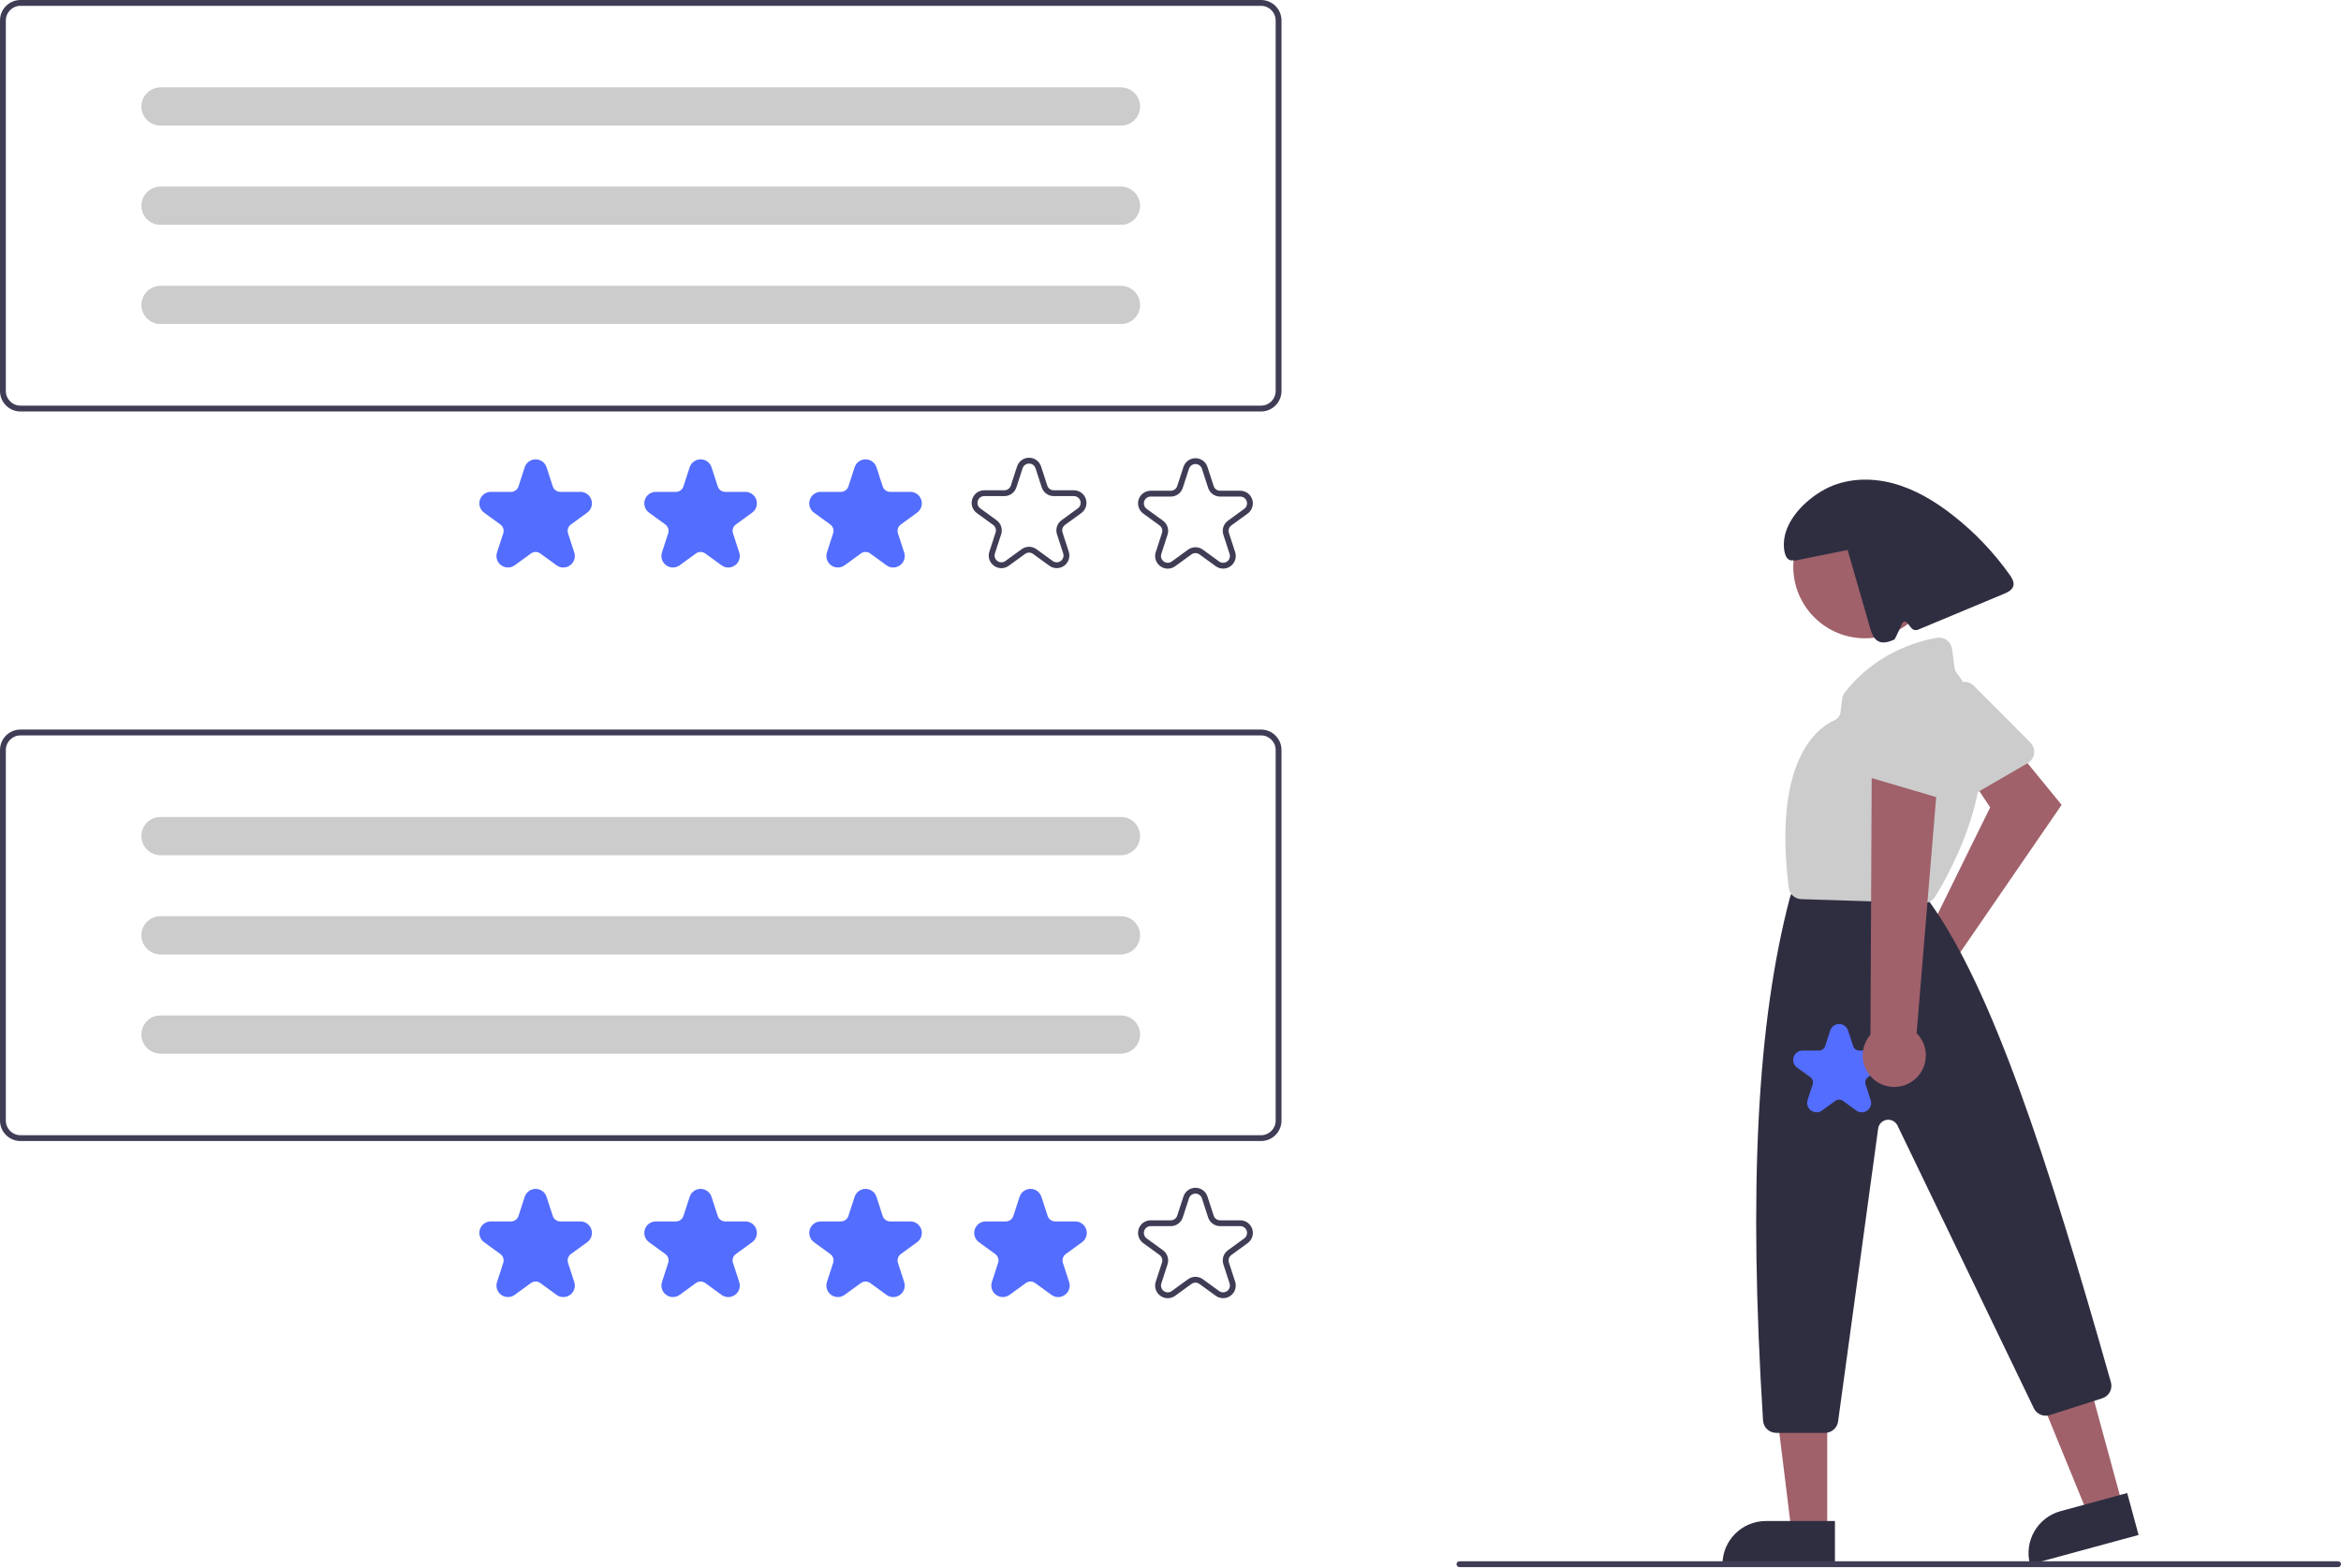
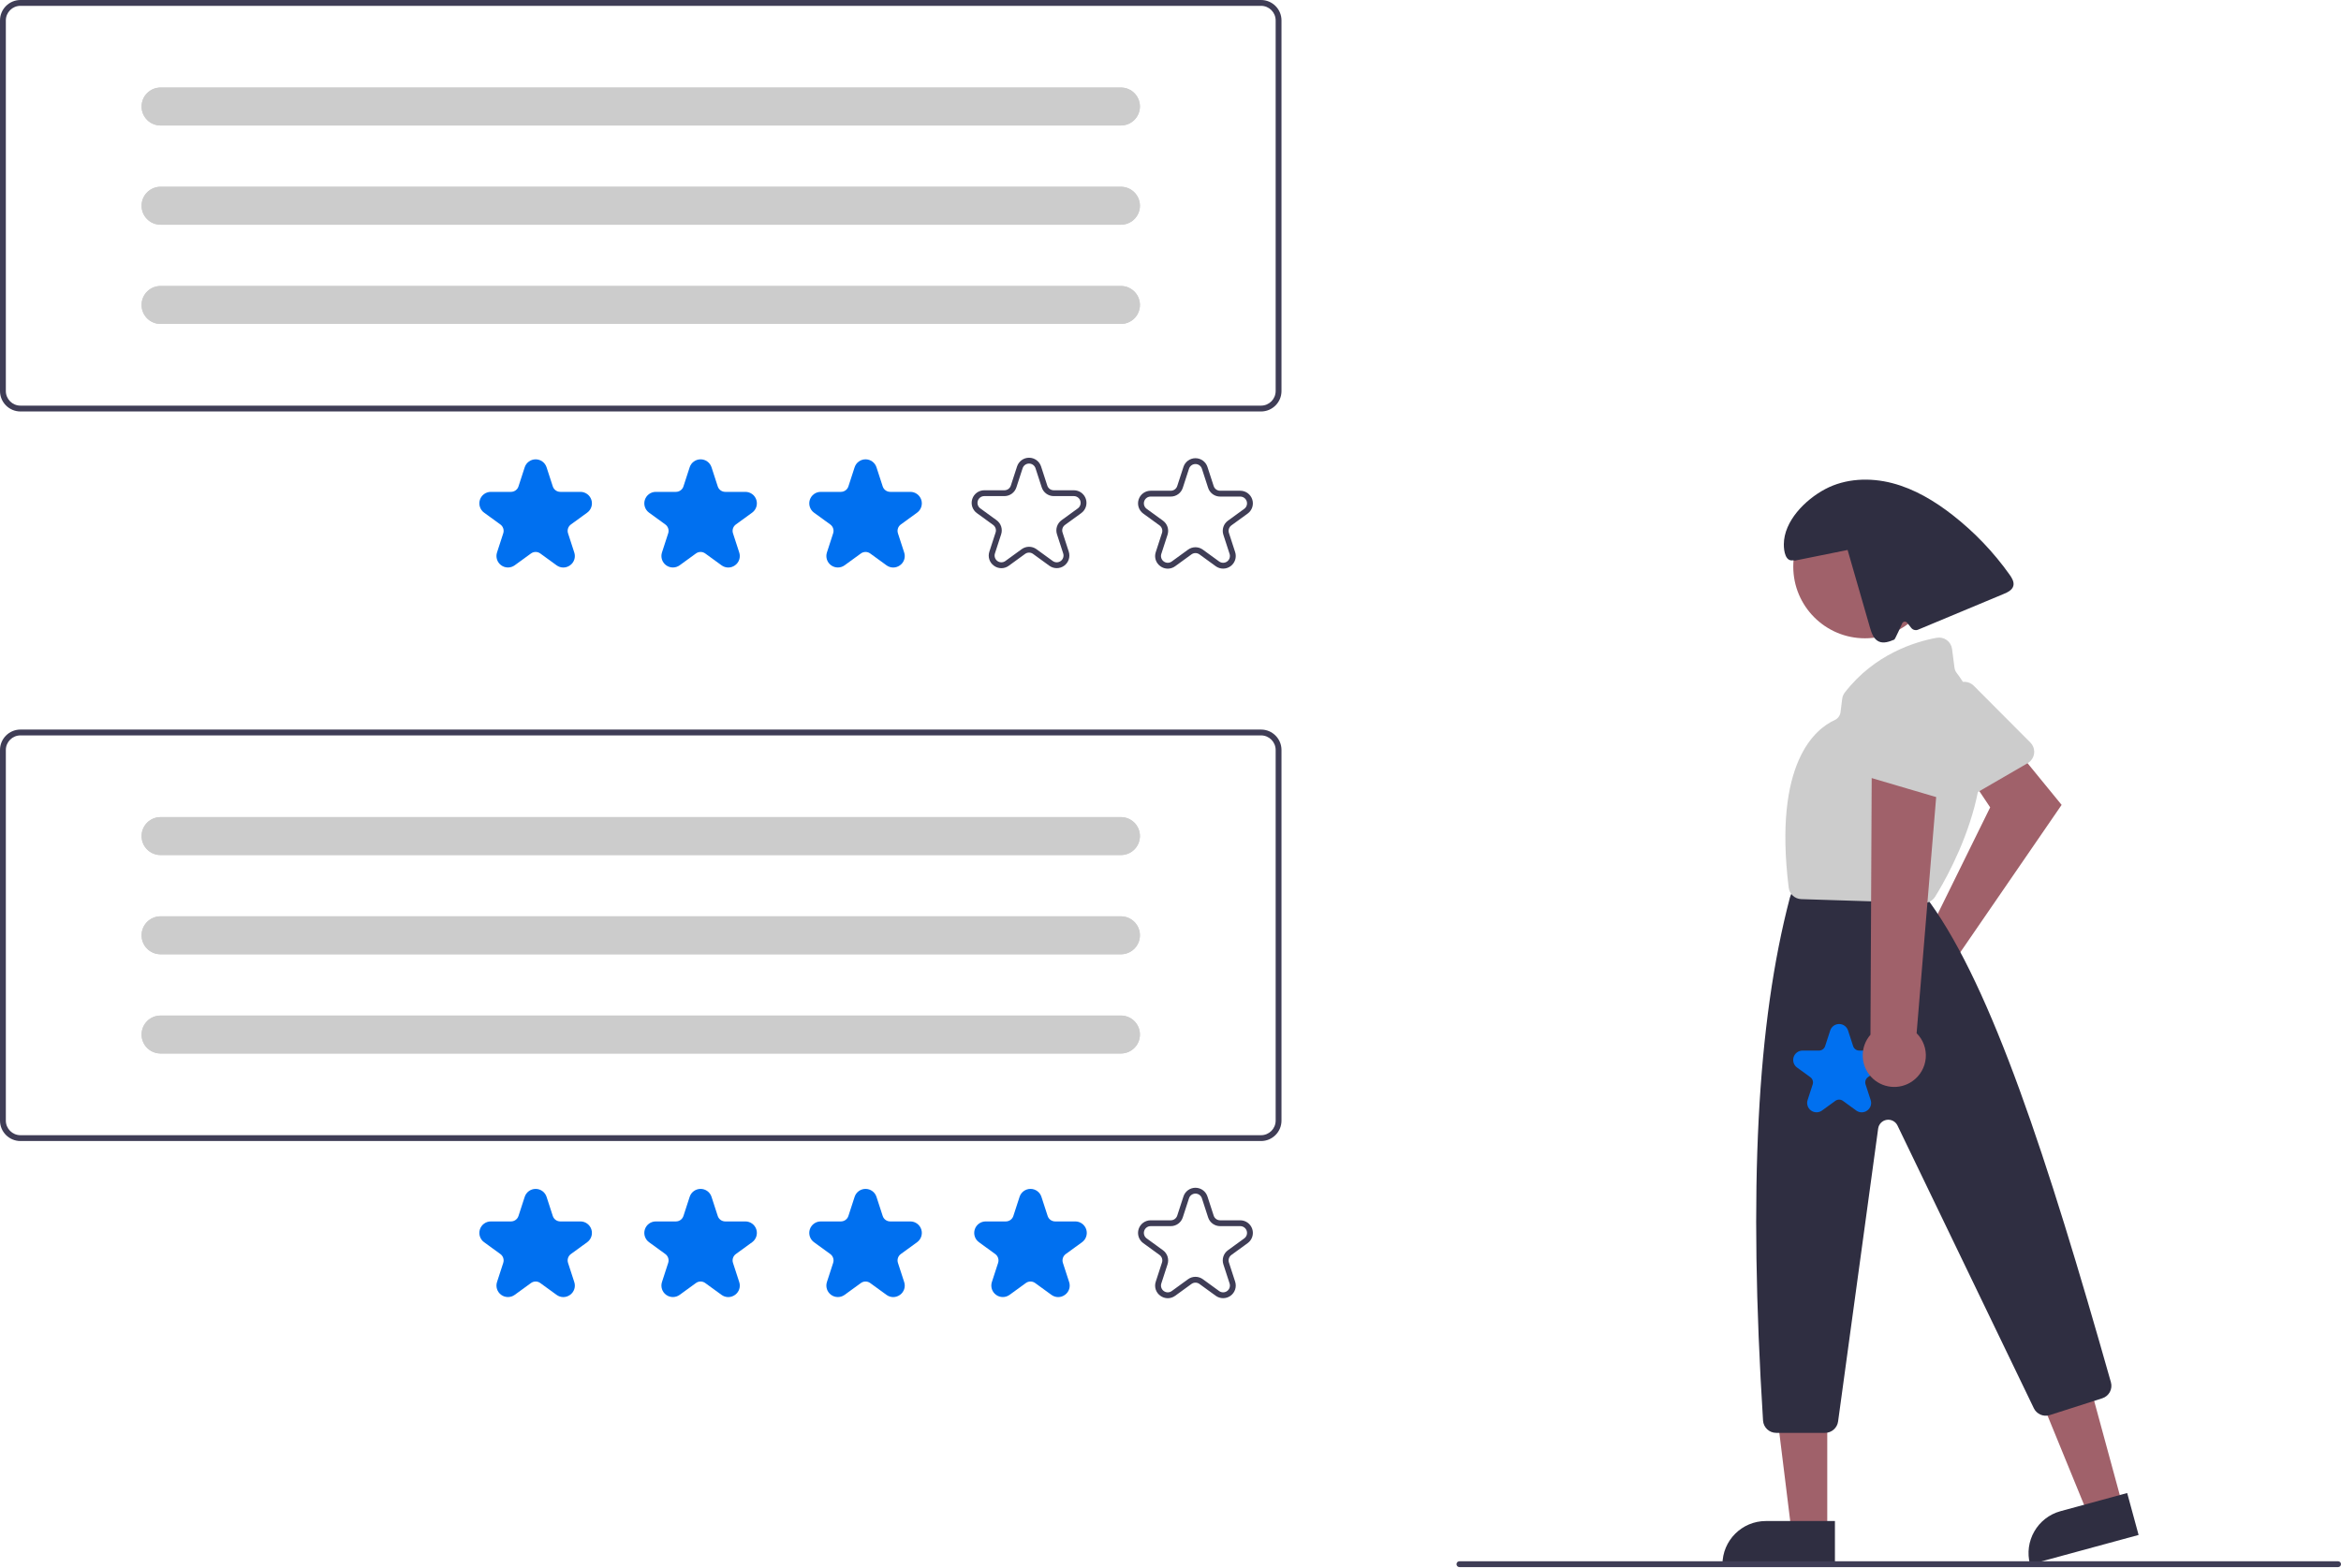
<svg xmlns="http://www.w3.org/2000/svg" data-name="Layer 1" width="801.953" height="537" viewBox="0 0 801.953 537">
  <path d="M857.273,503.003a10.527,10.527,0,0,1,1.621-.347l21.899-44.496-6.686-10.023,13.807-12.067,17.357,21.24-35.351,51.448a10.496,10.496,0,1,1-12.648-5.755Z" transform="translate(-199.0236 -181.5)" fill="#a0616a" />
  <path d="M894.656,442.218a4.514,4.514,0,0,1-1.016.801l-22.406,12.989a4.499,4.499,0,0,1-6.324-1.968l-10.897-23.023a4.476,4.476,0,0,1,1.537-5.645l13.889-9.448a4.502,4.502,0,0,1,5.718.544L894.57,435.949a4.504,4.504,0,0,1,.086,6.269Z" transform="translate(-199.0236 -181.5)" fill="#ccc" />
  <polygon points="727.092 515.689 715.262 518.908 697.217 474.811 714.677 470.06 727.092 515.689" fill="#a0616a" />
  <path d="M906.717,697.917h23.644a0,0,0,0,1,0,0v14.887a0,0,0,0,1,0,0H891.83a0,0,0,0,1,0,0v0A14.887,14.887,0,0,1,906.717,697.917Z" transform="translate(-352.2474 82.43915) rotate(-15.22067)" fill="#2f2e41" />
  <polygon points="625.961 524.716 613.702 524.715 607.869 477.427 625.963 477.428 625.961 524.716" fill="#a0616a" />
  <path d="M604.944,521.212h23.644a0,0,0,0,1,0,0v14.887a0,0,0,0,1,0,0H590.057a0,0,0,0,1,0,0v0A14.887,14.887,0,0,1,604.944,521.212Z" fill="#2f2e41" />
  <circle cx="638.878" cy="194.165" r="24.561" fill="#a0616a" />
  <path d="M824.234,672.5H807.481a4.513,4.513,0,0,1-4.496-4.223c-4.992-79.361-2.072-136.289,9.19-179.153a4.678,4.678,0,0,1,.182-.552l.897-2.243a4.479,4.479,0,0,1,4.178-2.829h34.452a4.493,4.493,0,0,1,3.417,1.571l4.679,5.46c.091.106.177.215.259.329,21.101,29.426,40.011,86.954,61.912,164.278a4.485,4.485,0,0,1-2.958,5.517L901.189,666.417a4.524,4.524,0,0,1-5.425-2.332l-46.723-96.907a3.5,3.5,0,0,0-6.62,1.046l-13.728,100.386A4.517,4.517,0,0,1,824.234,672.5Z" transform="translate(-199.0236 -181.5)" fill="#2f2e41" />
  <path d="M858.092,490.931c-.047,0-.094-.001-.141-.002l-41.848-1.321a4.485,4.485,0,0,1-4.329-3.954c-5.305-42.941,9.244-54.445,15.746-57.397a3.46,3.46,0,0,0,2.012-2.743l.562-4.501a4.484,4.484,0,0,1,.889-2.186c10.194-13.205,24.113-17.434,31.503-18.778a4.493,4.493,0,0,1,5.251,3.85l.843,6.463a3.56,3.56,0,0,0,.713,1.691c21.259,27.792-2.425,68.827-7.388,76.771h0A4.508,4.508,0,0,1,858.092,490.931Z" transform="translate(-199.0236 -181.5)" fill="#ccc" />
  <path d="M887.455,378.43A97.753,97.753,0,0,0,867.95,358.01c-6.198-4.841-13.098-8.978-20.709-10.956-7.612-1.979-16.019-1.642-22.963,2.049-6.945,3.691-14.125,11.025-14.169,18.889-.014,2.527.629,5.945,3.117,5.508l.72.095q9.004-1.819,18.007-3.637,3.835,13.308,7.669,26.616c.539,1.87,1.262,3.961,3.037,4.758,1.672.751,3.604.043,5.296-.663.278-.116,2.668-5.482,2.668-5.482a1,1,0,0,1,1.723-.288l1.42,1.775a2,2,0,0,0,2.332.596q14.683-6.129,29.366-12.259c1.353-.565,2.865-1.302,3.257-2.715C889.095,380.944,888.267,379.576,887.455,378.43Z" transform="translate(-199.0236 -181.5)" fill="#2f2e41" />
  <path d="M999.976,718.5h-301a1,1,0,0,1,0-2h301a1,1,0,0,1,0,2Z" transform="translate(-199.0236 -181.5)" fill="#3f3d56" />
-   <path d="M836.793,562.664a3.203,3.203,0,0,1-1.889-.625l-4.552-3.307a2.206,2.206,0,0,0-2.602,0l-4.552,3.307a3.213,3.213,0,0,1-4.945-3.592l1.739-5.351a2.207,2.207,0,0,0-.804-2.475l-4.552-3.308a3.213,3.213,0,0,1,1.889-5.813h5.626a2.208,2.208,0,0,0,2.105-1.529l1.739-5.351a3.213,3.213,0,0,1,6.112,0l1.739,5.351a2.208,2.208,0,0,0,2.105,1.529h5.626a3.213,3.213,0,0,1,1.889,5.813l-4.552,3.307a2.208,2.208,0,0,0-.804,2.475l1.739,5.351a3.165,3.165,0,0,1-1.167,3.592A3.203,3.203,0,0,1,836.793,562.664Z" transform="translate(-199.0236 -181.5)" fill="#536dfe" />
+   <path d="M836.793,562.664a3.203,3.203,0,0,1-1.889-.625l-4.552-3.307a2.206,2.206,0,0,0-2.602,0l-4.552,3.307a3.213,3.213,0,0,1-4.945-3.592l1.739-5.351a2.207,2.207,0,0,0-.804-2.475l-4.552-3.308a3.213,3.213,0,0,1,1.889-5.813h5.626a2.208,2.208,0,0,0,2.105-1.529l1.739-5.351a3.213,3.213,0,0,1,6.112,0l1.739,5.351a2.208,2.208,0,0,0,2.105,1.529h5.626a3.213,3.213,0,0,1,1.889,5.813l-4.552,3.307a2.208,2.208,0,0,0-.804,2.475l1.739,5.351a3.165,3.165,0,0,1-1.167,3.592A3.203,3.203,0,0,1,836.793,562.664Z" transform="translate(-199.0236 -181.5)" fill="#0070F0" />
  <path d="M854.189,551.966a10.743,10.743,0,0,0,1.406-16.412l7.773-93.871-23.144,3.184-.44,91.205a10.801,10.801,0,0,0,14.405,15.895Z" transform="translate(-199.0236 -181.5)" fill="#a0616a" />
  <path d="M864.881,455.199a4.514,4.514,0,0,1-1.281-.186l-24.846-7.308a4.499,4.499,0,0,1-2.927-5.941l9.195-23.754a4.476,4.476,0,0,1,5.153-2.771l16.415,3.568a4.502,4.502,0,0,1,3.542,4.521l-.764,27.492a4.504,4.504,0,0,1-4.488,4.378Z" transform="translate(-199.0236 -181.5)" fill="#ccc" />
  <path d="M631.024,572.5H206.024a7.008,7.008,0,0,1-7-7v-127a7.008,7.008,0,0,1,7-7H631.024a7.008,7.008,0,0,1,7,7v127A7.008,7.008,0,0,1,631.024,572.5Zm-425-139a5.006,5.006,0,0,0-5,5v127a5.006,5.006,0,0,0,5,5H631.024a5.006,5.006,0,0,0,5-5v-127a5.006,5.006,0,0,0-5-5Z" transform="translate(-199.0236 -181.5)" fill="#3f3d56" />
-   <path d="M391.999,625.975a3.925,3.925,0,0,1-2.314-.766l-5.576-4.051a2.702,2.702,0,0,0-3.187,0l-5.576,4.051a3.937,3.937,0,0,1-6.058-4.401l2.13-6.555a2.705,2.705,0,0,0-.985-3.032l-5.576-4.051a3.936,3.936,0,0,1,2.314-7.121h6.893a2.705,2.705,0,0,0,2.579-1.873l2.13-6.555a3.937,3.937,0,0,1,7.488,0l2.13,6.555a2.705,2.705,0,0,0,2.579,1.873h6.893a3.937,3.937,0,0,1,2.314,7.121l-5.576,4.051a2.705,2.705,0,0,0-.985,3.032l2.13,6.555a3.877,3.877,0,0,1-1.43,4.401A3.924,3.924,0,0,1,391.999,625.975Z" transform="translate(-199.0236 -181.5)" fill="#536dfe" />
-   <path d="M448.507,625.975a3.925,3.925,0,0,1-2.314-.766l-5.576-4.051a2.702,2.702,0,0,0-3.187,0l-5.576,4.051a3.937,3.937,0,0,1-6.058-4.401l2.13-6.555a2.705,2.705,0,0,0-.985-3.032l-5.576-4.051a3.937,3.937,0,0,1,2.314-7.121h6.893a2.705,2.705,0,0,0,2.579-1.873l2.13-6.555a3.936,3.936,0,0,1,7.488,0l2.13,6.555a2.705,2.705,0,0,0,2.579,1.873h6.893a3.937,3.937,0,0,1,2.314,7.121l-5.576,4.051a2.705,2.705,0,0,0-.985,3.032l2.13,6.555a3.877,3.877,0,0,1-1.43,4.401A3.924,3.924,0,0,1,448.507,625.975Z" transform="translate(-199.0236 -181.5)" fill="#536dfe" />
-   <path d="M505.016,625.975a3.924,3.924,0,0,1-2.314-.766l-5.576-4.051a2.708,2.708,0,0,0-3.188,0l-5.576,4.051a3.936,3.936,0,0,1-6.058-4.401l2.13-6.555a2.705,2.705,0,0,0-.985-3.032l-5.576-4.051a3.937,3.937,0,0,1,2.314-7.121h6.893a2.705,2.705,0,0,0,2.579-1.873l2.13-6.555a3.936,3.936,0,0,1,7.488,0l2.13,6.555a2.705,2.705,0,0,0,2.579,1.873h6.893a3.937,3.937,0,0,1,2.314,7.121l-5.576,4.051a2.705,2.705,0,0,0-.985,3.032l2.13,6.555a3.878,3.878,0,0,1-1.43,4.401A3.925,3.925,0,0,1,505.016,625.975Z" transform="translate(-199.0236 -181.5)" fill="#536dfe" />
-   <path d="M561.524,625.975a3.925,3.925,0,0,1-2.314-.766l-5.576-4.051a2.702,2.702,0,0,0-3.187,0L544.87,625.209a3.937,3.937,0,0,1-6.058-4.401l2.13-6.555a2.704,2.704,0,0,0-.985-3.032l-5.576-4.052a3.937,3.937,0,0,1,2.314-7.121h6.893a2.705,2.705,0,0,0,2.579-1.873l2.13-6.555a3.936,3.936,0,0,1,7.488,0l2.13,6.555a2.705,2.705,0,0,0,2.579,1.873h6.893a3.937,3.937,0,0,1,2.314,7.121l-5.576,4.051a2.705,2.705,0,0,0-.985,3.032l2.13,6.555A3.877,3.877,0,0,1,563.838,625.209,3.924,3.924,0,0,1,561.524,625.975Z" transform="translate(-199.0236 -181.5)" fill="#536dfe" />
+   <path d="M391.999,625.975a3.925,3.925,0,0,1-2.314-.766l-5.576-4.051a2.702,2.702,0,0,0-3.187,0l-5.576,4.051a3.937,3.937,0,0,1-6.058-4.401l2.13-6.555a2.705,2.705,0,0,0-.985-3.032l-5.576-4.051a3.936,3.936,0,0,1,2.314-7.121h6.893a2.705,2.705,0,0,0,2.579-1.873l2.13-6.555a3.937,3.937,0,0,1,7.488,0l2.13,6.555a2.705,2.705,0,0,0,2.579,1.873h6.893a3.937,3.937,0,0,1,2.314,7.121l-5.576,4.051a2.705,2.705,0,0,0-.985,3.032l2.13,6.555a3.877,3.877,0,0,1-1.43,4.401A3.924,3.924,0,0,1,391.999,625.975Z" transform="translate(-199.0236 -181.5)" fill="#0070F0" />
+   <path d="M448.507,625.975a3.925,3.925,0,0,1-2.314-.766l-5.576-4.051a2.702,2.702,0,0,0-3.187,0l-5.576,4.051a3.937,3.937,0,0,1-6.058-4.401l2.13-6.555a2.705,2.705,0,0,0-.985-3.032l-5.576-4.051a3.937,3.937,0,0,1,2.314-7.121h6.893a2.705,2.705,0,0,0,2.579-1.873l2.13-6.555a3.936,3.936,0,0,1,7.488,0l2.13,6.555a2.705,2.705,0,0,0,2.579,1.873h6.893a3.937,3.937,0,0,1,2.314,7.121l-5.576,4.051a2.705,2.705,0,0,0-.985,3.032l2.13,6.555a3.877,3.877,0,0,1-1.43,4.401A3.924,3.924,0,0,1,448.507,625.975Z" transform="translate(-199.0236 -181.5)" fill="#0070F0" />
+   <path d="M505.016,625.975a3.924,3.924,0,0,1-2.314-.766l-5.576-4.051a2.708,2.708,0,0,0-3.188,0l-5.576,4.051a3.936,3.936,0,0,1-6.058-4.401l2.13-6.555a2.705,2.705,0,0,0-.985-3.032l-5.576-4.051a3.937,3.937,0,0,1,2.314-7.121h6.893a2.705,2.705,0,0,0,2.579-1.873l2.13-6.555a3.936,3.936,0,0,1,7.488,0l2.13,6.555a2.705,2.705,0,0,0,2.579,1.873h6.893a3.937,3.937,0,0,1,2.314,7.121l-5.576,4.051a2.705,2.705,0,0,0-.985,3.032l2.13,6.555a3.878,3.878,0,0,1-1.43,4.401A3.925,3.925,0,0,1,505.016,625.975Z" transform="translate(-199.0236 -181.5)" fill="#0070F0" />
+   <path d="M561.524,625.975a3.925,3.925,0,0,1-2.314-.766l-5.576-4.051a2.702,2.702,0,0,0-3.187,0L544.87,625.209a3.937,3.937,0,0,1-6.058-4.401l2.13-6.555a2.704,2.704,0,0,0-.985-3.032l-5.576-4.052a3.937,3.937,0,0,1,2.314-7.121h6.893a2.705,2.705,0,0,0,2.579-1.873l2.13-6.555a3.936,3.936,0,0,1,7.488,0l2.13,6.555a2.705,2.705,0,0,0,2.579,1.873h6.893a3.937,3.937,0,0,1,2.314,7.121l-5.576,4.051a2.705,2.705,0,0,0-.985,3.032l2.13,6.555A3.877,3.877,0,0,1,563.838,625.209,3.924,3.924,0,0,1,561.524,625.975Z" transform="translate(-199.0236 -181.5)" fill="#0070F0" />
  <path d="M599.065,626.364a4.313,4.313,0,0,1-2.541-.841,4.261,4.261,0,0,1-1.571-4.835l2.13-6.555a2.319,2.319,0,0,0-.844-2.598l-5.577-4.052a4.324,4.324,0,0,1,2.542-7.822H600.096a2.318,2.318,0,0,0,2.21-1.606l2.13-6.555a4.324,4.324,0,0,1,8.225,0l2.13,6.555a2.318,2.318,0,0,0,2.21,1.606h6.893a4.324,4.324,0,0,1,2.542,7.822l-5.576,4.052a2.318,2.318,0,0,0-.844,2.598l2.13,6.555a4.324,4.324,0,0,1-6.654,4.834l-5.576-4.051a2.318,2.318,0,0,0-2.732,0l-5.576,4.051A4.31,4.31,0,0,1,599.065,626.364Zm9.484-7.339a4.315,4.315,0,0,1,2.541.828l5.576,4.051a2.324,2.324,0,0,0,3.576-2.598l-2.13-6.555a4.313,4.313,0,0,1,1.571-4.834l5.576-4.052a2.324,2.324,0,0,0-1.366-4.204h-6.893a4.313,4.313,0,0,1-4.112-2.988l-2.13-6.555a2.324,2.324,0,0,0-4.421,0l-2.13,6.555a4.312,4.312,0,0,1-4.112,2.988h-6.893a2.324,2.324,0,0,0-1.366,4.204l5.577,4.052a4.314,4.314,0,0,1,1.571,4.834l-2.13,6.555a2.324,2.324,0,0,0,3.576,2.598l5.577-4.051A4.317,4.317,0,0,1,608.549,619.025Z" transform="translate(-199.0236 -181.5)" fill="#3f3d56" />
  <path d="M254.024,461.5a6.5,6.5,0,0,0,0,13h329a6.5,6.5,0,1,0,0-13Z" transform="translate(-199.0236 -181.5)" fill="#ccc" />
  <path d="M254.024,495.5a6.5,6.5,0,0,0,0,13h329a6.5,6.5,0,1,0,0-13Z" transform="translate(-199.0236 -181.5)" fill="#ccc" />
  <path d="M254.024,529.5a6.5,6.5,0,0,0,0,13h329a6.5,6.5,0,1,0,0-13Z" transform="translate(-199.0236 -181.5)" fill="#ccc" />
  <path d="M254.024,461.5a6.5,6.5,0,0,0,0,13h329a6.5,6.5,0,1,0,0-13Z" transform="translate(-199.0236 -181.5)" fill="#ccc" />
  <path d="M254.024,495.5a6.5,6.5,0,0,0,0,13h329a6.5,6.5,0,1,0,0-13Z" transform="translate(-199.0236 -181.5)" fill="#ccc" />
  <path d="M254.024,529.5a6.5,6.5,0,0,0,0,13h329a6.5,6.5,0,1,0,0-13Z" transform="translate(-199.0236 -181.5)" fill="#ccc" />
  <path d="M631.024,322.5H206.024a7.008,7.008,0,0,1-7-7v-127a7.008,7.008,0,0,1,7-7H631.024a7.008,7.008,0,0,1,7,7v127A7.008,7.008,0,0,1,631.024,322.5Zm-425-139a5.006,5.006,0,0,0-5,5v127a5.006,5.006,0,0,0,5,5H631.024a5.006,5.006,0,0,0,5-5v-127a5.006,5.006,0,0,0-5-5Z" transform="translate(-199.0236 -181.5)" fill="#3f3d56" />
-   <path d="M391.999,375.975a3.925,3.925,0,0,1-2.314-.766l-5.576-4.051a2.702,2.702,0,0,0-3.187,0l-5.576,4.051a3.937,3.937,0,0,1-6.058-4.401l2.13-6.555a2.705,2.705,0,0,0-.985-3.032l-5.576-4.051a3.936,3.936,0,0,1,2.314-7.121h6.893a2.705,2.705,0,0,0,2.579-1.873l2.13-6.555a3.937,3.937,0,0,1,7.488,0l2.13,6.555a2.705,2.705,0,0,0,2.579,1.873h6.893a3.937,3.937,0,0,1,2.314,7.121l-5.576,4.051a2.705,2.705,0,0,0-.985,3.032l2.13,6.555a3.877,3.877,0,0,1-1.43,4.401A3.924,3.924,0,0,1,391.999,375.975Z" transform="translate(-199.0236 -181.5)" fill="#536dfe" />
-   <path d="M448.507,375.975a3.925,3.925,0,0,1-2.314-.766l-5.576-4.051a2.702,2.702,0,0,0-3.187,0l-5.576,4.051a3.937,3.937,0,0,1-6.058-4.401l2.13-6.555a2.705,2.705,0,0,0-.985-3.032l-5.576-4.051a3.937,3.937,0,0,1,2.314-7.121h6.893a2.705,2.705,0,0,0,2.579-1.873l2.13-6.555a3.936,3.936,0,0,1,7.488,0l2.13,6.555a2.705,2.705,0,0,0,2.579,1.873h6.893a3.937,3.937,0,0,1,2.314,7.121l-5.576,4.051a2.705,2.705,0,0,0-.985,3.032l2.13,6.555a3.877,3.877,0,0,1-1.43,4.401A3.924,3.924,0,0,1,448.507,375.975Z" transform="translate(-199.0236 -181.5)" fill="#536dfe" />
-   <path d="M505.016,375.975a3.924,3.924,0,0,1-2.314-.766l-5.576-4.051a2.708,2.708,0,0,0-3.188,0l-5.576,4.051a3.936,3.936,0,0,1-6.058-4.401l2.13-6.555a2.705,2.705,0,0,0-.985-3.032l-5.576-4.051a3.937,3.937,0,0,1,2.314-7.121h6.893a2.705,2.705,0,0,0,2.579-1.873l2.13-6.555a3.936,3.936,0,0,1,7.488,0l2.13,6.555a2.705,2.705,0,0,0,2.579,1.873h6.893a3.937,3.937,0,0,1,2.314,7.121l-5.576,4.051a2.705,2.705,0,0,0-.985,3.032l2.13,6.555a3.878,3.878,0,0,1-1.43,4.401A3.925,3.925,0,0,1,505.016,375.975Z" transform="translate(-199.0236 -181.5)" fill="#536dfe" />
+   <path d="M391.999,375.975a3.925,3.925,0,0,1-2.314-.766l-5.576-4.051a2.702,2.702,0,0,0-3.187,0l-5.576,4.051a3.937,3.937,0,0,1-6.058-4.401l2.13-6.555a2.705,2.705,0,0,0-.985-3.032l-5.576-4.051a3.936,3.936,0,0,1,2.314-7.121h6.893a2.705,2.705,0,0,0,2.579-1.873l2.13-6.555a3.937,3.937,0,0,1,7.488,0l2.13,6.555a2.705,2.705,0,0,0,2.579,1.873h6.893a3.937,3.937,0,0,1,2.314,7.121l-5.576,4.051a2.705,2.705,0,0,0-.985,3.032l2.13,6.555a3.877,3.877,0,0,1-1.43,4.401A3.924,3.924,0,0,1,391.999,375.975Z" transform="translate(-199.0236 -181.5)" fill="#0070F0" />
+   <path d="M448.507,375.975a3.925,3.925,0,0,1-2.314-.766l-5.576-4.051a2.702,2.702,0,0,0-3.187,0l-5.576,4.051a3.937,3.937,0,0,1-6.058-4.401l2.13-6.555a2.705,2.705,0,0,0-.985-3.032l-5.576-4.051a3.937,3.937,0,0,1,2.314-7.121h6.893a2.705,2.705,0,0,0,2.579-1.873l2.13-6.555a3.936,3.936,0,0,1,7.488,0l2.13,6.555a2.705,2.705,0,0,0,2.579,1.873h6.893a3.937,3.937,0,0,1,2.314,7.121l-5.576,4.051a2.705,2.705,0,0,0-.985,3.032l2.13,6.555a3.877,3.877,0,0,1-1.43,4.401A3.924,3.924,0,0,1,448.507,375.975Z" transform="translate(-199.0236 -181.5)" fill="#0070F0" />
+   <path d="M505.016,375.975a3.924,3.924,0,0,1-2.314-.766l-5.576-4.051a2.708,2.708,0,0,0-3.188,0l-5.576,4.051a3.936,3.936,0,0,1-6.058-4.401l2.13-6.555a2.705,2.705,0,0,0-.985-3.032l-5.576-4.051a3.937,3.937,0,0,1,2.314-7.121h6.893a2.705,2.705,0,0,0,2.579-1.873l2.13-6.555a3.936,3.936,0,0,1,7.488,0l2.13,6.555a2.705,2.705,0,0,0,2.579,1.873h6.893a3.937,3.937,0,0,1,2.314,7.121l-5.576,4.051a2.705,2.705,0,0,0-.985,3.032l2.13,6.555a3.878,3.878,0,0,1-1.43,4.401A3.925,3.925,0,0,1,505.016,375.975Z" transform="translate(-199.0236 -181.5)" fill="#0070F0" />
  <path d="M599.065,376.364a4.313,4.313,0,0,1-2.541-.841,4.261,4.261,0,0,1-1.571-4.835l2.13-6.555a2.319,2.319,0,0,0-.844-2.598l-5.577-4.052a4.324,4.324,0,0,1,2.542-7.822H600.096a2.318,2.318,0,0,0,2.21-1.606l2.13-6.555a4.324,4.324,0,0,1,8.225,0l2.13,6.555a2.318,2.318,0,0,0,2.21,1.606h6.893a4.324,4.324,0,0,1,2.542,7.822l-5.576,4.052a2.318,2.318,0,0,0-.844,2.598l2.13,6.555a4.324,4.324,0,0,1-6.654,4.834l-5.576-4.051a2.318,2.318,0,0,0-2.732,0l-5.576,4.051A4.31,4.31,0,0,1,599.065,376.364Zm9.484-7.339a4.315,4.315,0,0,1,2.541.828l5.576,4.051a2.324,2.324,0,0,0,3.576-2.598l-2.13-6.555a4.313,4.313,0,0,1,1.571-4.834l5.576-4.052a2.324,2.324,0,0,0-1.366-4.204h-6.893a4.313,4.313,0,0,1-4.112-2.988l-2.13-6.555a2.324,2.324,0,0,0-4.421,0l-2.13,6.555a4.312,4.312,0,0,1-4.112,2.988h-6.893a2.324,2.324,0,0,0-1.366,4.204l5.577,4.052a4.314,4.314,0,0,1,1.571,4.834l-2.13,6.555a2.324,2.324,0,0,0,3.576,2.598l5.577-4.051A4.317,4.317,0,0,1,608.549,369.025Z" transform="translate(-199.0236 -181.5)" fill="#3f3d56" />
  <path d="M542.065,376.203a4.313,4.313,0,0,1-2.541-.841,4.261,4.261,0,0,1-1.571-4.835l2.13-6.555a2.319,2.319,0,0,0-.844-2.598l-5.577-4.052A4.324,4.324,0,0,1,536.203,349.5H543.096a2.318,2.318,0,0,0,2.21-1.606l2.13-6.555a4.324,4.324,0,0,1,8.225,0l2.13,6.555a2.318,2.318,0,0,0,2.21,1.606h6.893a4.324,4.324,0,0,1,2.542,7.822l-5.576,4.052a2.318,2.318,0,0,0-.844,2.598l2.13,6.555a4.324,4.324,0,0,1-6.654,4.834l-5.576-4.051a2.318,2.318,0,0,0-2.732,0l-5.576,4.051A4.31,4.31,0,0,1,542.065,376.203Zm9.484-7.339a4.315,4.315,0,0,1,2.541.828l5.576,4.051a2.324,2.324,0,0,0,3.576-2.598l-2.13-6.555a4.313,4.313,0,0,1,1.571-4.834l5.576-4.052a2.324,2.324,0,0,0-1.366-4.204h-6.893a4.313,4.313,0,0,1-4.112-2.988l-2.13-6.555a2.324,2.324,0,0,0-4.421,0l-2.13,6.555A4.312,4.312,0,0,1,543.096,351.5h-6.893a2.324,2.324,0,0,0-1.366,4.204l5.577,4.052a4.314,4.314,0,0,1,1.571,4.834l-2.13,6.555a2.324,2.324,0,0,0,3.576,2.598l5.577-4.051A4.317,4.317,0,0,1,551.549,368.864Z" transform="translate(-199.0236 -181.5)" fill="#3f3d56" />
  <path d="M254.024,211.5a6.5,6.5,0,0,0,0,13h329a6.5,6.5,0,0,0,0-13Z" transform="translate(-199.0236 -181.5)" fill="#ccc" />
  <path d="M254.024,245.5a6.5,6.5,0,0,0,0,13h329a6.5,6.5,0,0,0,0-13Z" transform="translate(-199.0236 -181.5)" fill="#ccc" />
  <path d="M254.024,279.5a6.5,6.5,0,0,0,0,13h329a6.5,6.5,0,0,0,0-13Z" transform="translate(-199.0236 -181.5)" fill="#ccc" />
  <path d="M254.024,211.5a6.5,6.5,0,0,0,0,13h329a6.5,6.5,0,0,0,0-13Z" transform="translate(-199.0236 -181.5)" fill="#ccc" />
  <path d="M254.024,245.5a6.5,6.5,0,0,0,0,13h329a6.5,6.5,0,0,0,0-13Z" transform="translate(-199.0236 -181.5)" fill="#ccc" />
  <path d="M254.024,279.5a6.5,6.5,0,0,0,0,13h329a6.5,6.5,0,0,0,0-13Z" transform="translate(-199.0236 -181.5)" fill="#ccc" />
</svg>
